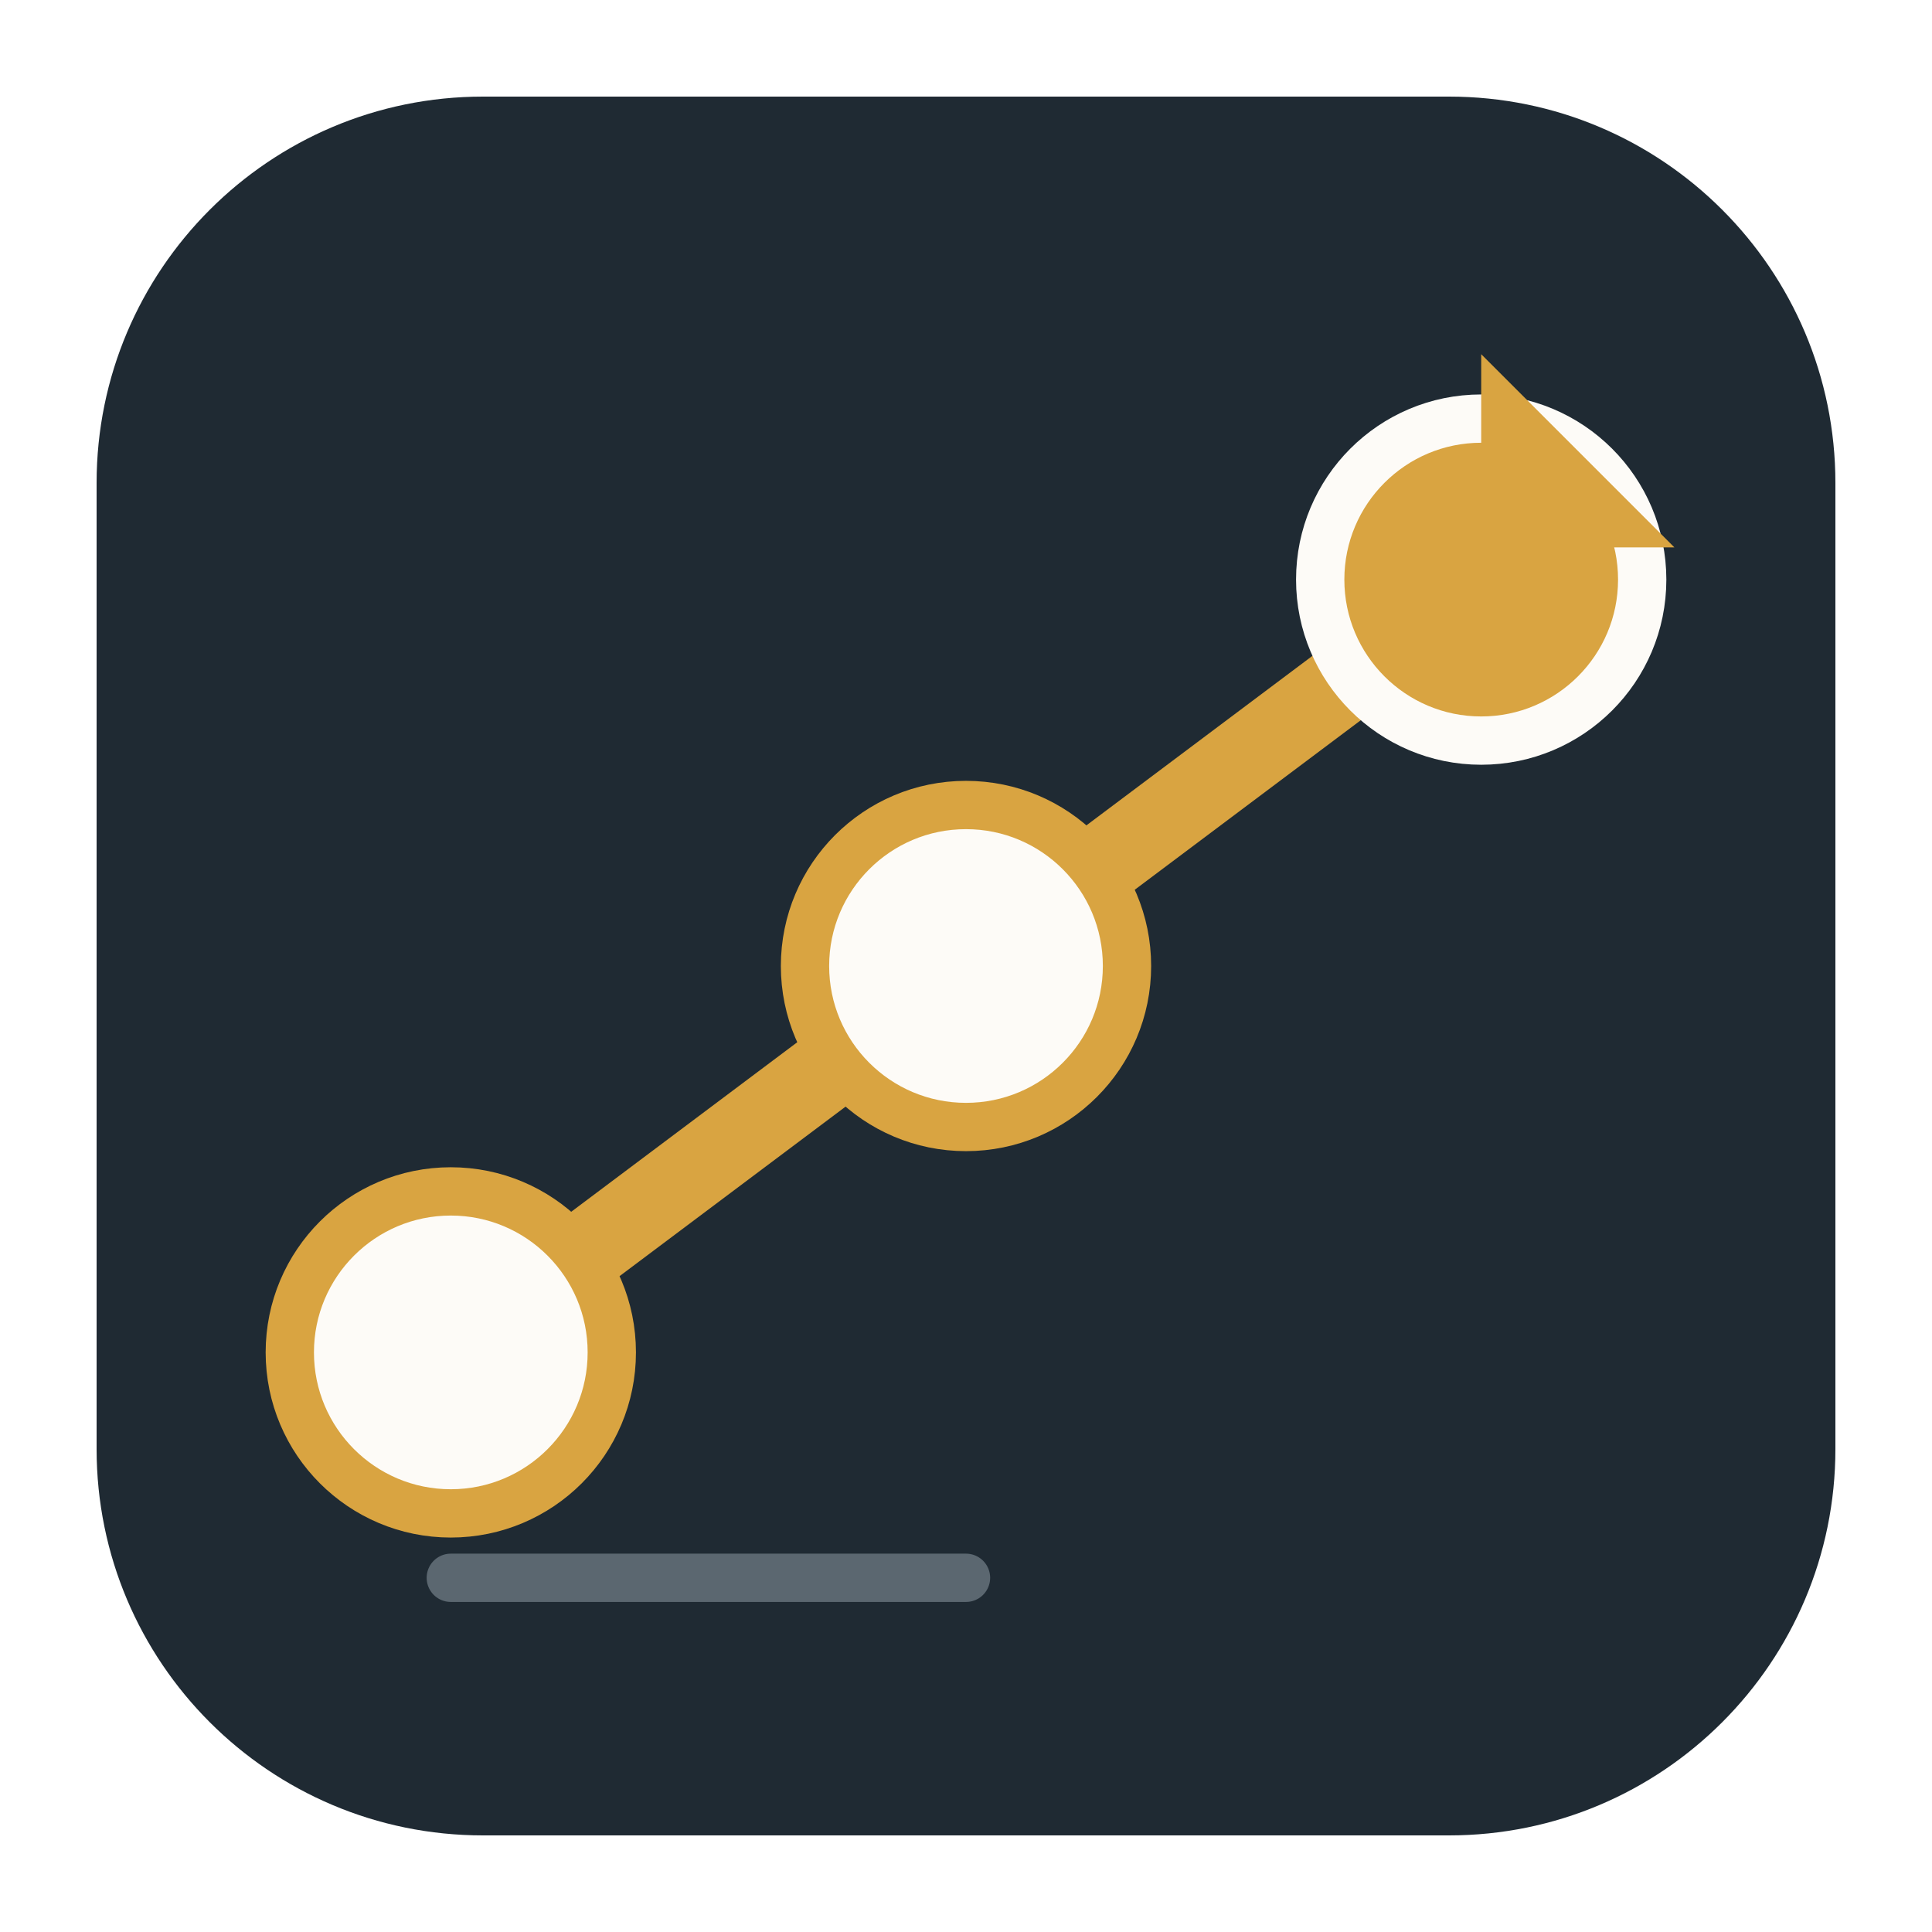
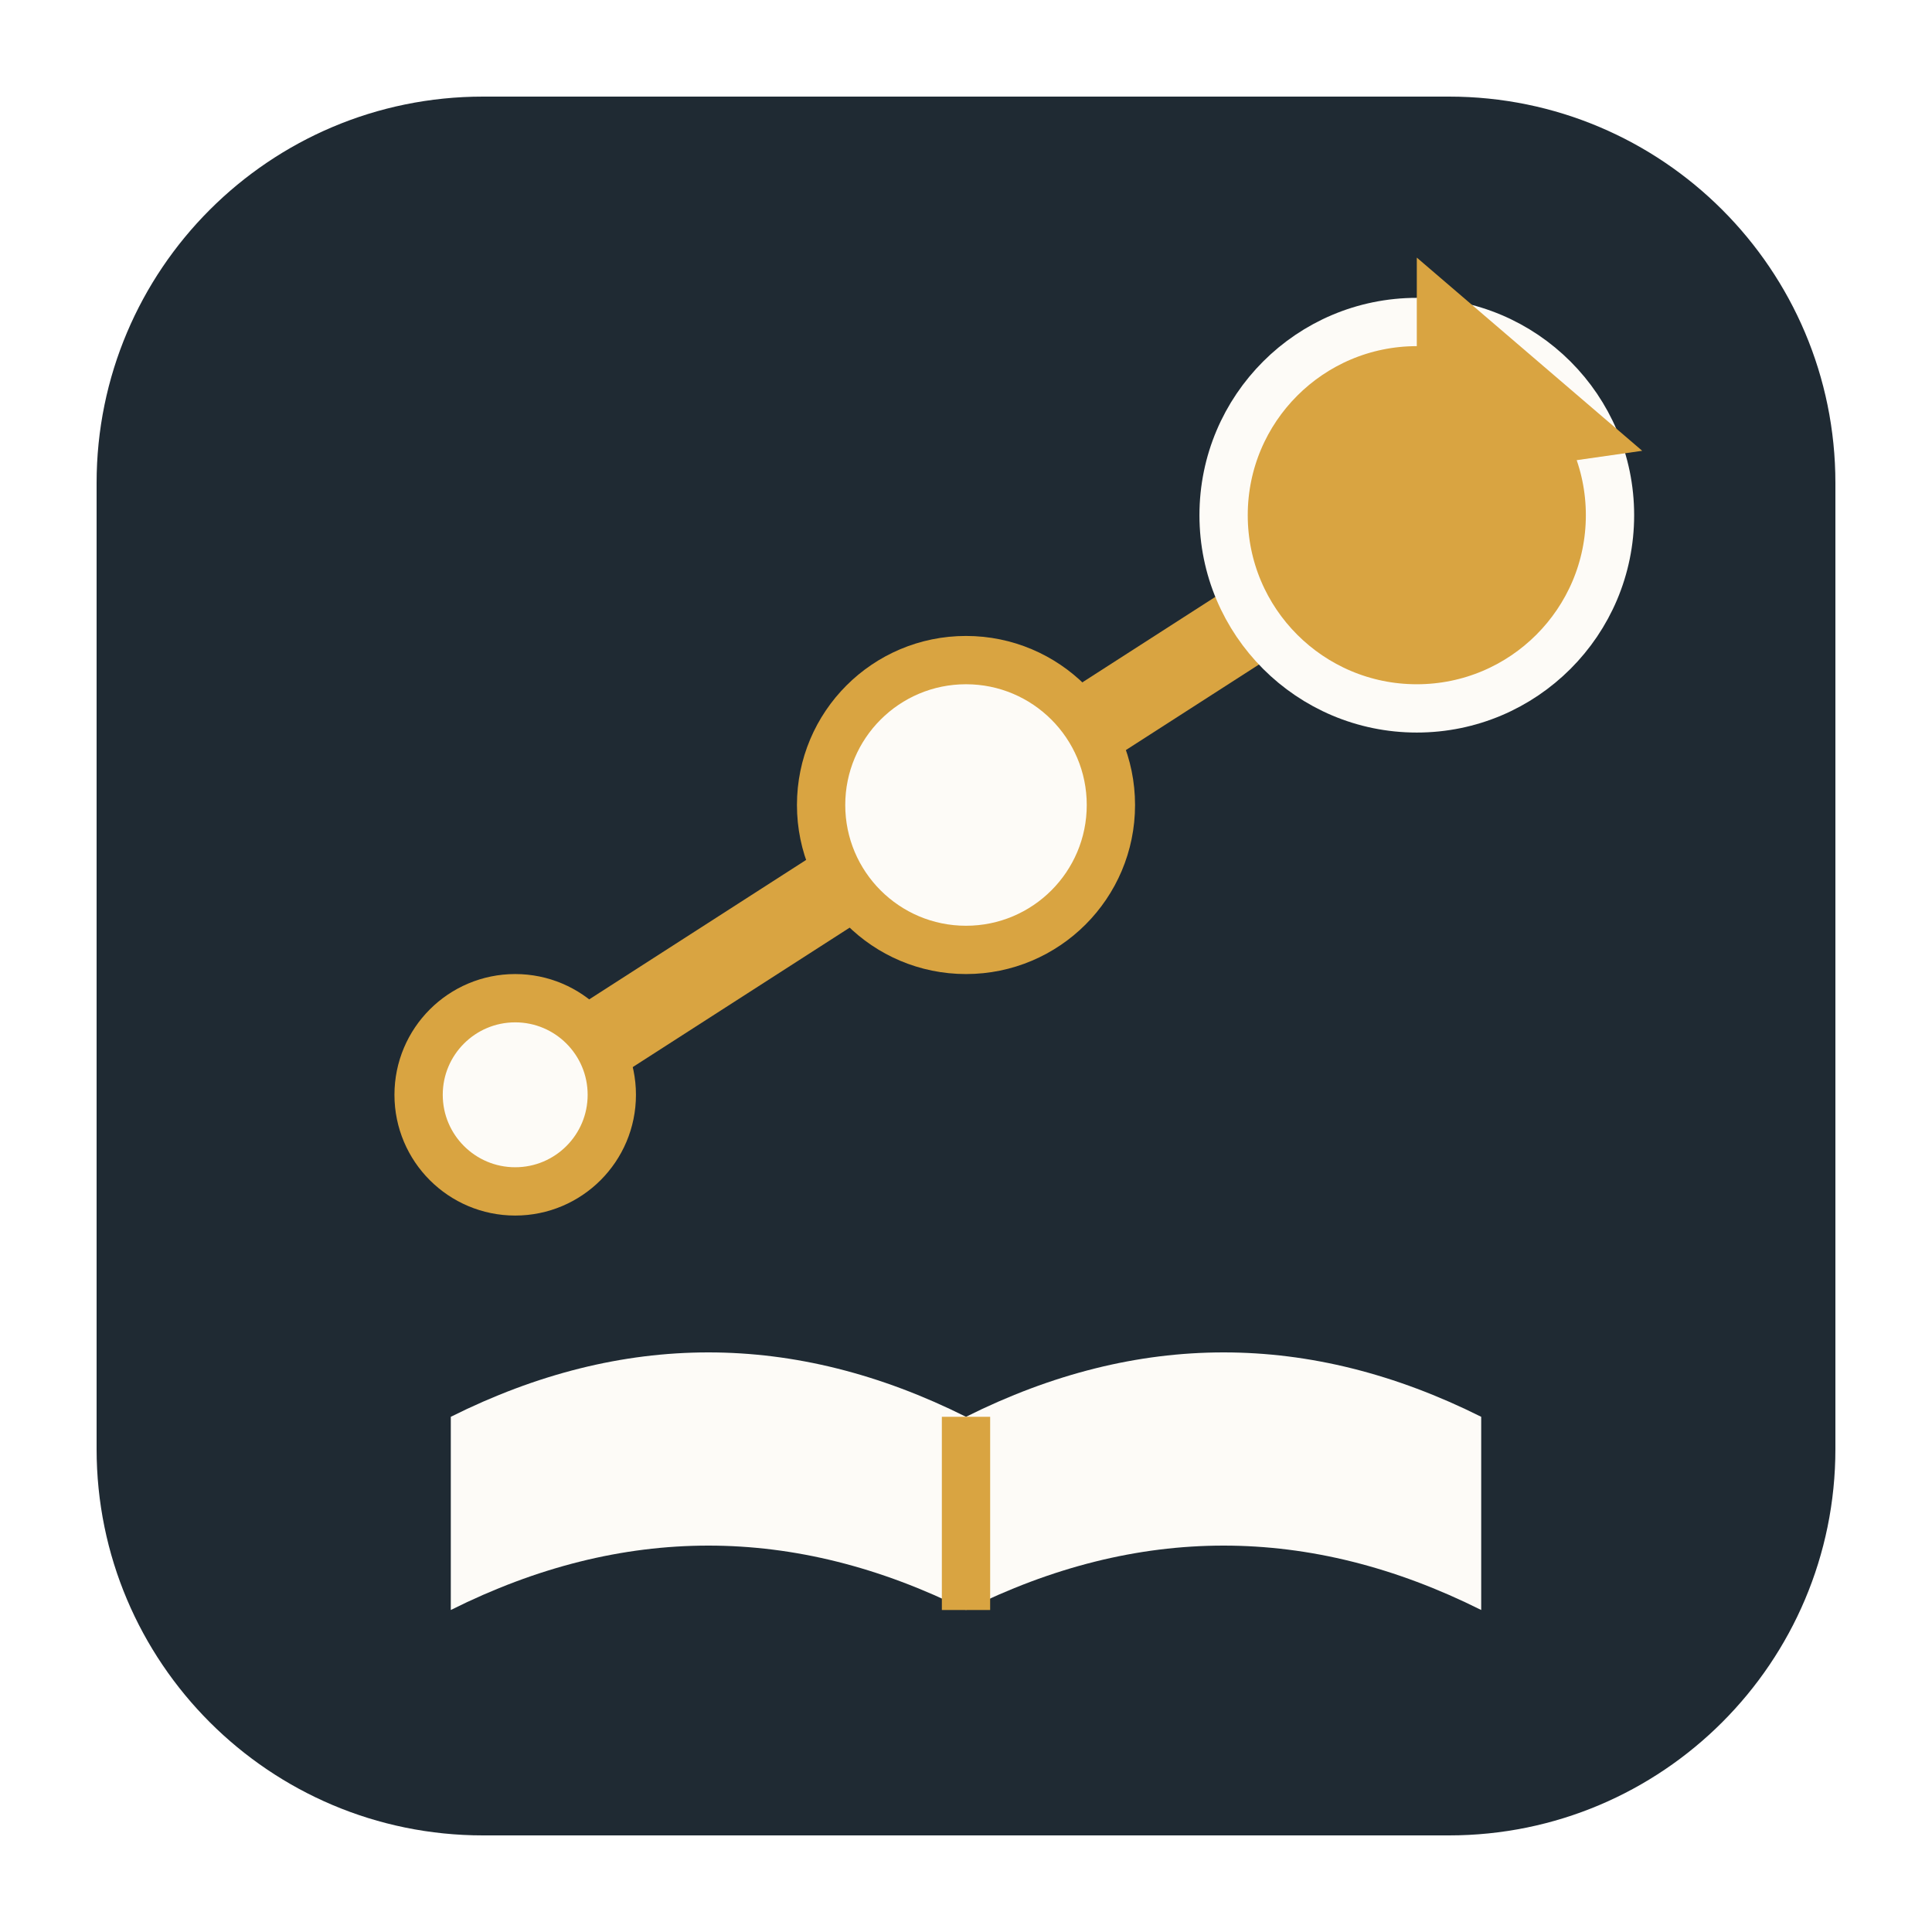
- <svg xmlns="http://www.w3.org/2000/svg" viewBox="0 0 120 120" role="img" aria-label="Systems Evolution logo">
+ <svg xmlns="http://www.w3.org/2000/svg" viewBox="0 0 120 120" role="img" aria-label="Systems Evolution logo: a handbook with systems evolving">
  <rect x="6" y="6" width="108" height="108" rx="24" fill="#1f2a33" />
-   <polyline points="28,84 60,60 92,36" fill="none" stroke="#d9a441" stroke-width="5" stroke-linecap="round" stroke-linejoin="round" />
-   <circle cx="28" cy="84" r="10" fill="#fdfbf7" stroke="#d9a441" stroke-width="3" />
-   <circle cx="60" cy="60" r="10" fill="#fdfbf7" stroke="#d9a441" stroke-width="3" />
-   <circle cx="92" cy="36" r="10" fill="#d9a441" stroke="#fdfbf7" stroke-width="3" />
-   <path d="M92 22 L104 34 L92 34 Z" fill="#d9a441" />
-   <line x1="28" y1="98" x2="60" y2="98" stroke="#5b6770" stroke-width="3" stroke-linecap="round" />
+   <path d="M28 88 Q44 80 60 88 Q76 80 92 88 L92 100 Q76 92 60 100 Q44 92 28 100 Z" fill="#fdfbf7" />
+   <line x1="60" y1="88" x2="60" y2="100" stroke="#d9a441" stroke-width="3" />
+   <polyline points="32,68 60,50 88,32" fill="none" stroke="#d9a441" stroke-width="5" stroke-linecap="round" stroke-linejoin="round" />
+   <circle cx="32" cy="68" r="6" fill="#fdfbf7" stroke="#d9a441" stroke-width="3" />
+   <circle cx="60" cy="50" r="9" fill="#fdfbf7" stroke="#d9a441" stroke-width="3" />
+   <circle cx="88" cy="32" r="12" fill="#d9a441" stroke="#fdfbf7" stroke-width="3" />
+   <path d="M88 16 L102 28 L88 30 Z" fill="#d9a441" />
</svg>
